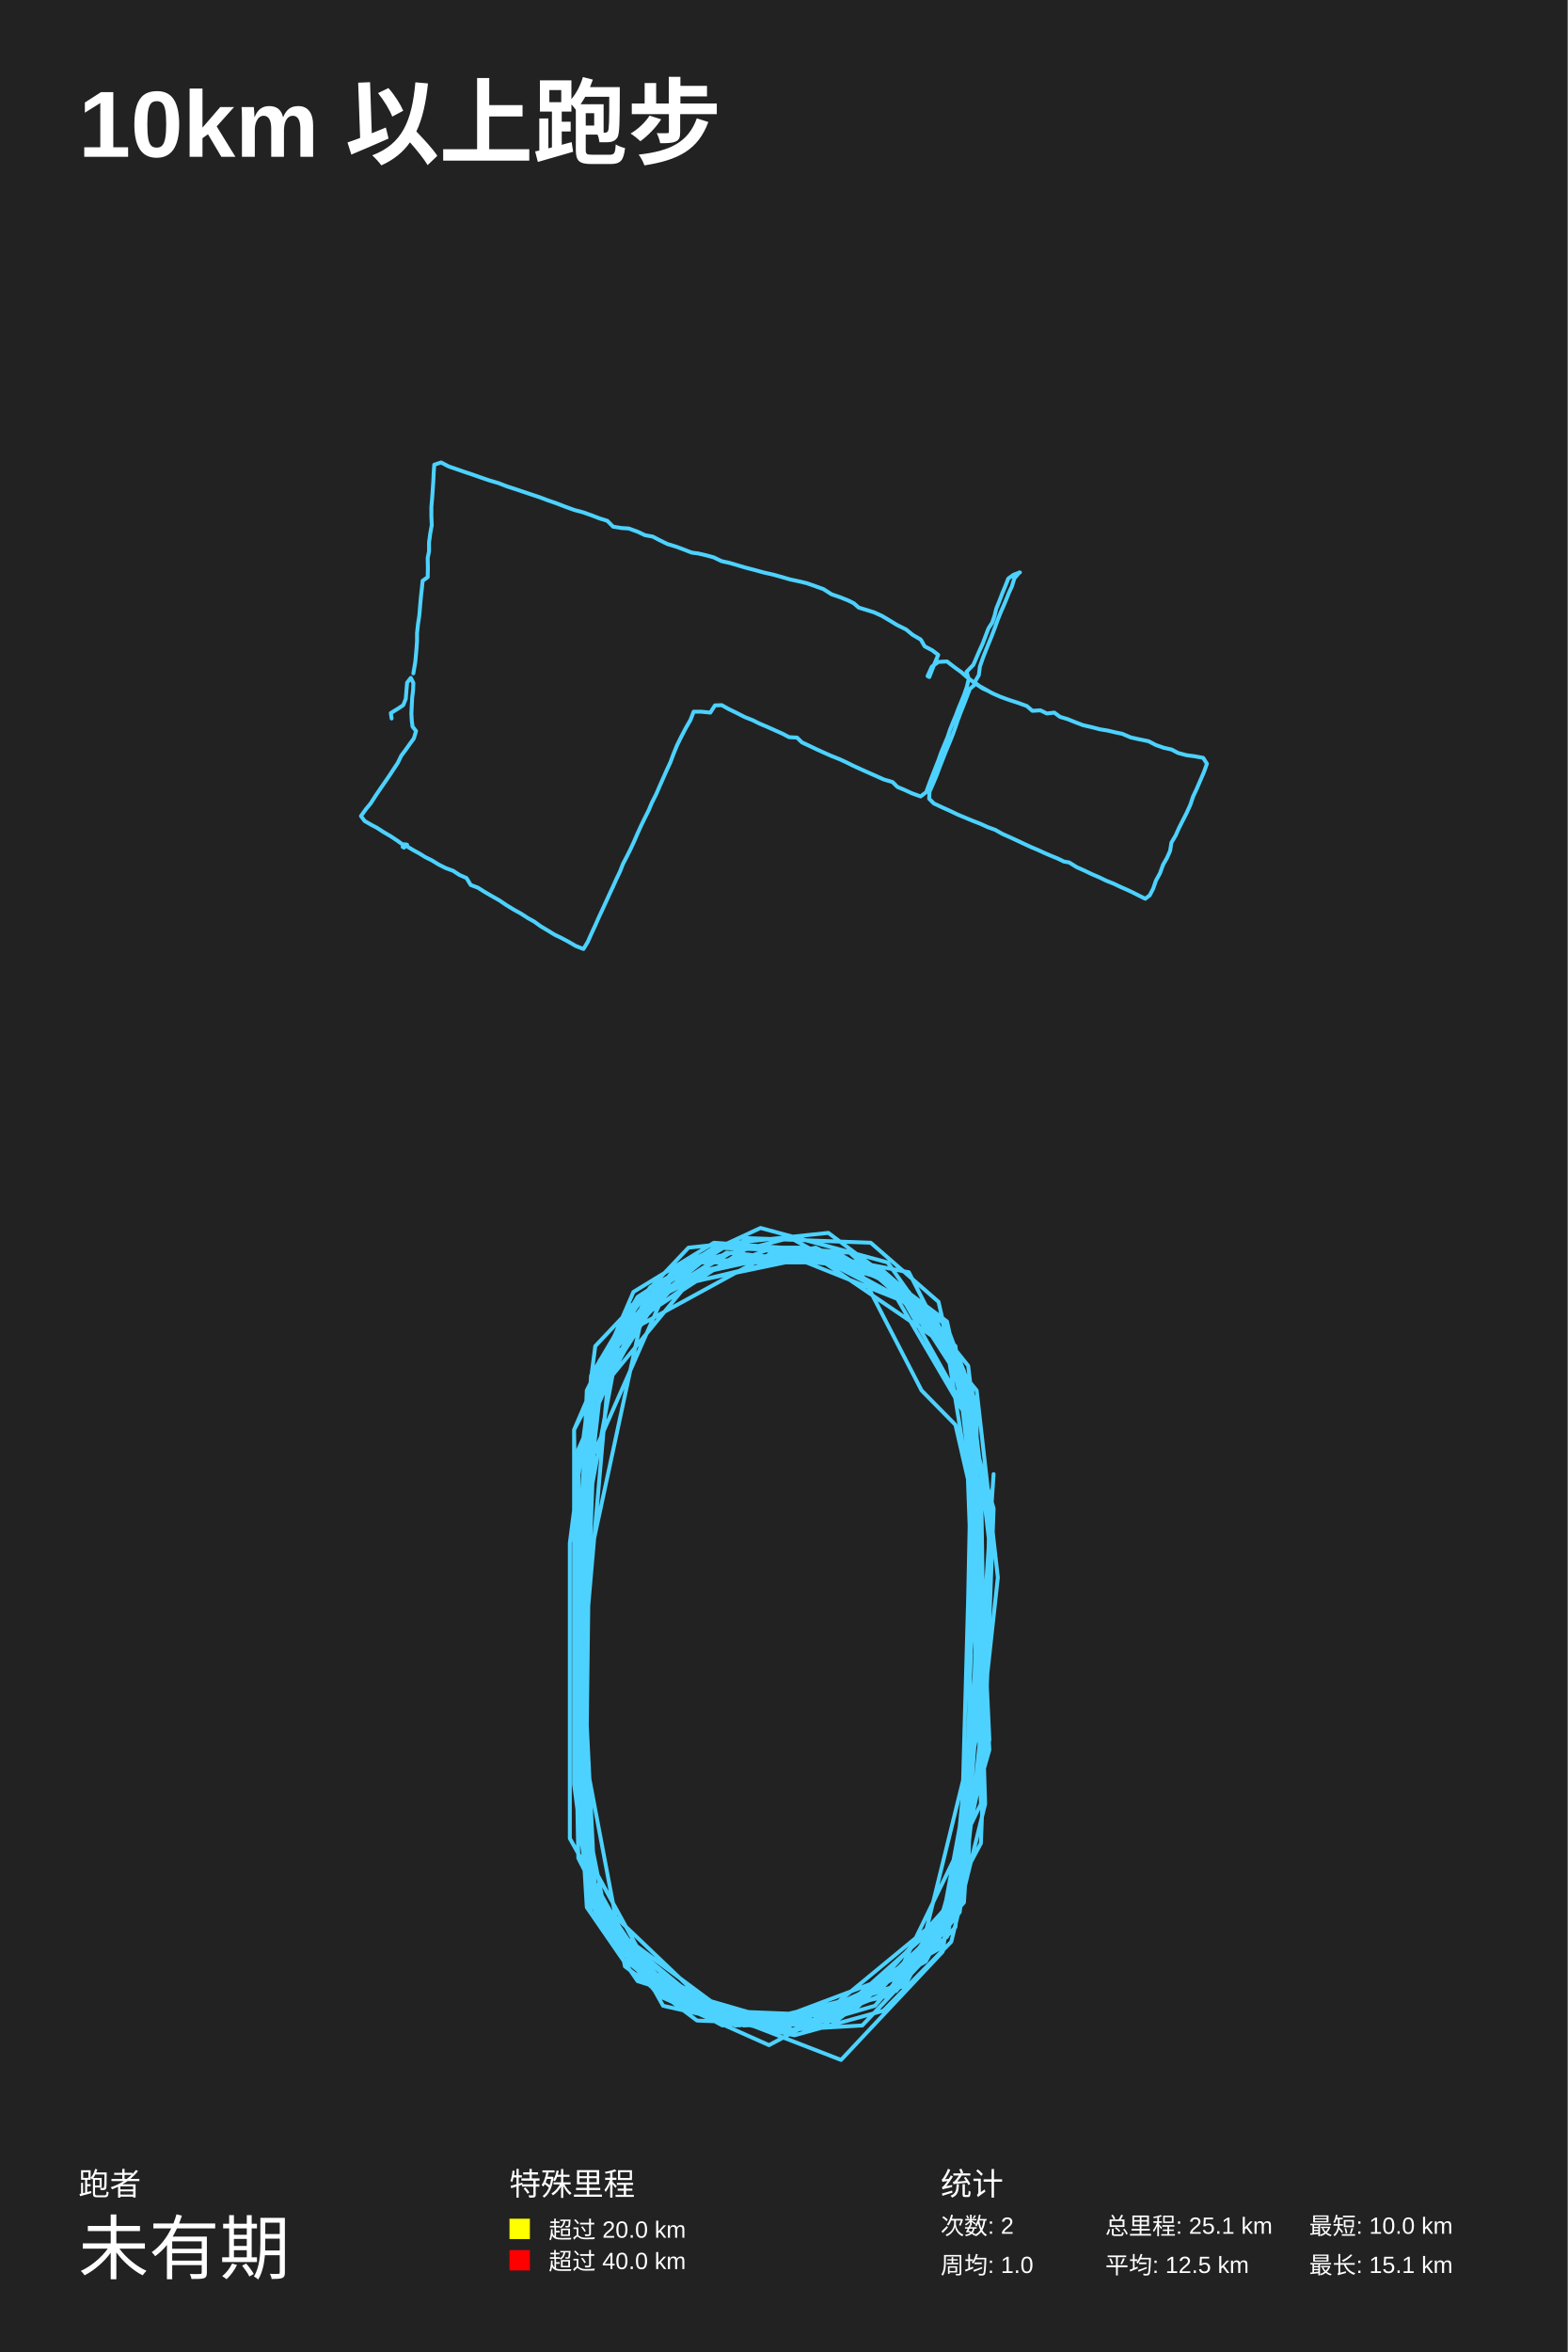
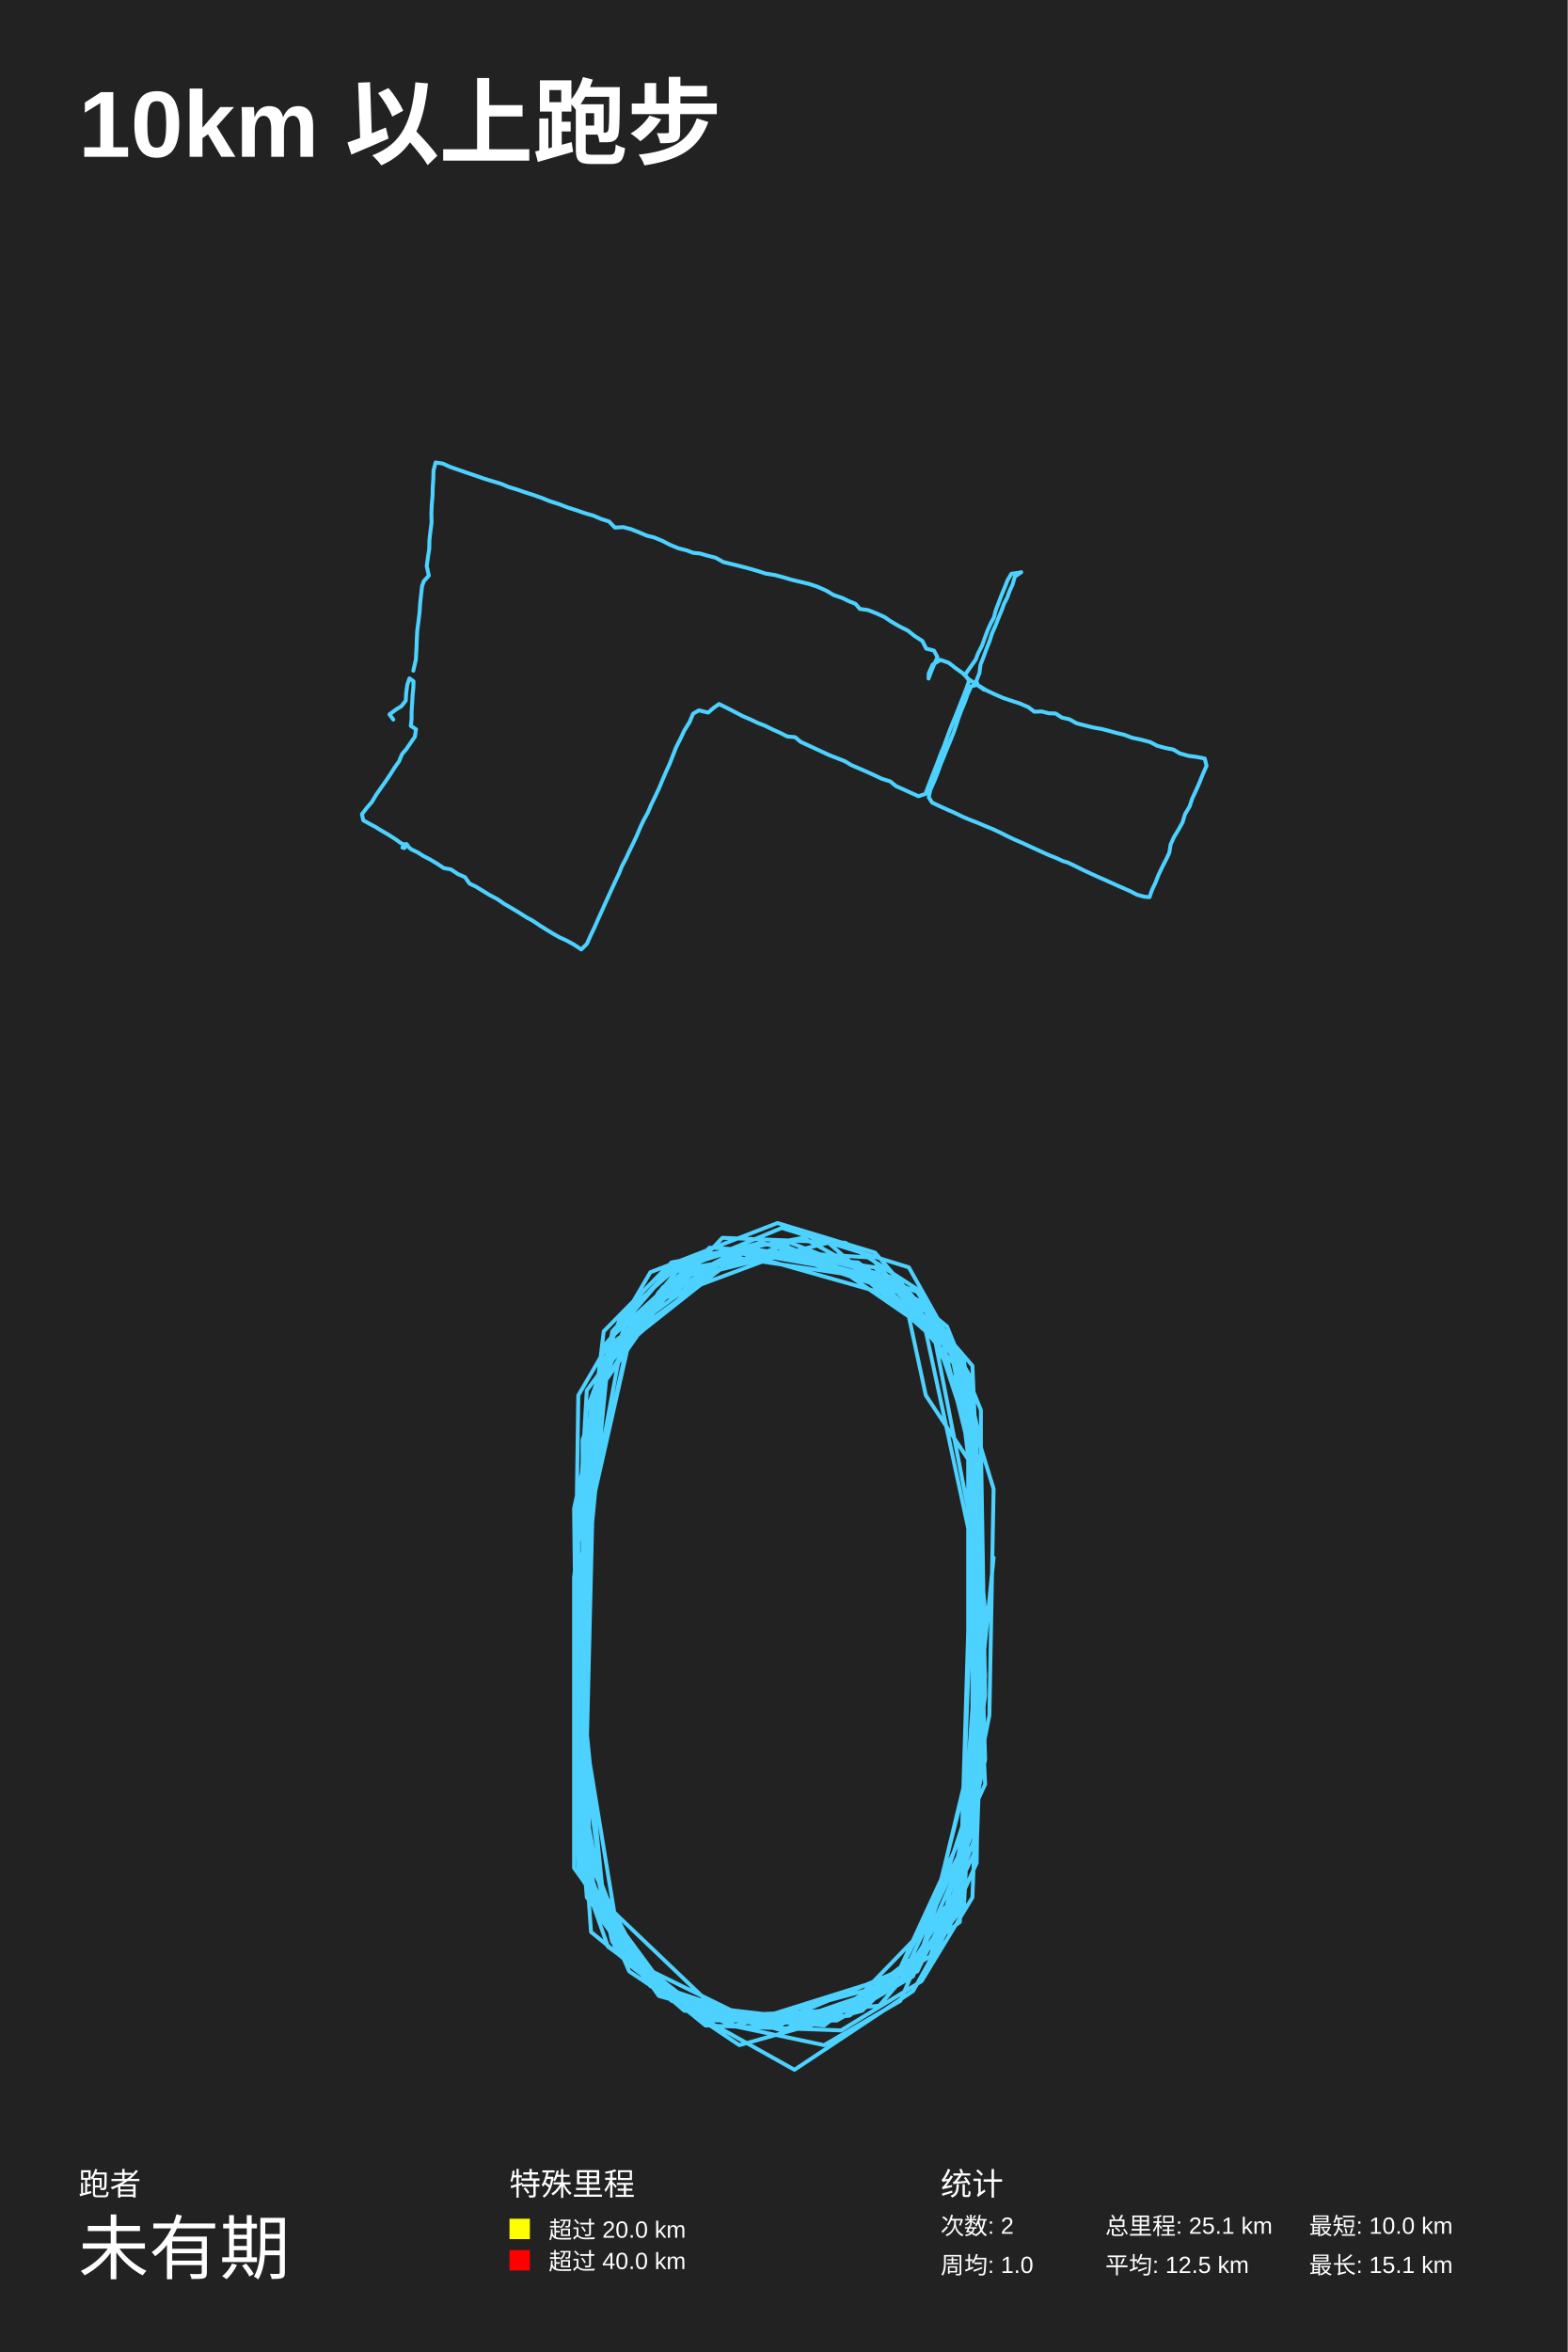
<svg xmlns="http://www.w3.org/2000/svg" baseProfile="full" height="300mm" version="1.1" viewBox="0,0,200,300" width="200mm">
  <defs />
  <rect fill="#222222" height="300" width="200" x="0" y="0" />
  <text fill="#FFFFFF" style="font-size:12px; font-family:Arial; font-weight:bold;" x="10" y="20">10km 以上跑步</text>
  <text fill="#FFFFFF" style="font-size:4px; font-family:Arial" x="10" y="280">跑者</text>
  <text fill="#FFFFFF" style="font-size:9px; font-family:Arial" x="10" y="290">未有期</text>
  <text fill="#FFFFFF" style="font-size:4px; font-family:Arial" x="65" y="280">特殊里程</text>
  <rect fill="yellow" height="2.6" width="2.6" x="65" y="283" />
  <text fill="#FFFFFF" style="font-size:3px; font-family:Arial" x="70" y="285.5">超过 20.0 km</text>
  <rect fill="red" height="2.6" width="2.6" x="65" y="287" />
  <text fill="#FFFFFF" style="font-size:3px; font-family:Arial" x="70" y="289.5">超过 40.0 km</text>
  <text fill="#FFFFFF" style="font-size:4px; font-family:Arial" x="120" y="280">统计</text>
  <text fill="#FFFFFF" style="font-size:3px; font-family:Arial" x="120" y="285">次数: 2</text>
  <text fill="#FFFFFF" style="font-size:3px; font-family:Arial" x="120" y="290">周均: 1.0</text>
  <text fill="#FFFFFF" style="font-size:3px; font-family:Arial" x="141" y="285">总里程: 25.1 km</text>
  <text fill="#FFFFFF" style="font-size:3px; font-family:Arial" x="141" y="290">平均: 12.5 km</text>
  <text fill="#FFFFFF" style="font-size:3px; font-family:Arial" x="167" y="285">最短: 10.0 km</text>
  <text fill="#FFFFFF" style="font-size:3px; font-family:Arial" x="167" y="290">最长: 15.1 km</text>
-   <polyline fill="none" opacity="1" points="52.731,85.891 52.979,84.454 53.103,83.132 53.202,81.81 53.202,80.775 53.325,79.625 53.499,78.475 53.598,77.268 53.697,76.147 53.82,75.055 53.919,74.077 54.563,73.617 54.588,72.496 54.563,71.174 54.736,70.312 54.736,69.191 54.885,68.07 55.082,66.977 55.033,65.827 55.033,64.677 55.132,63.528 55.206,62.464 55.28,61.372 55.33,60.279 55.404,59.273 56.27,58.986 57.26,59.503 58.275,59.848 59.265,60.193 60.304,60.538 61.443,60.94 62.457,61.285 63.621,61.63 64.66,62.033 65.724,62.378 66.665,62.694 67.778,63.068 68.818,63.413 69.882,63.815 71.045,64.218 72.159,64.649 73.272,65.051 74.361,65.339 75.425,65.712 76.465,66.115 77.479,66.431 78.222,67.178 79.286,67.351 80.202,67.408 81.39,67.84 82.305,68.271 83.27,68.443 84.211,68.932 85.151,69.392 86.29,69.737 87.28,70.11 88.245,70.484 89.086,70.599 90.076,70.829 91.041,71.088 92.056,71.576 93.095,71.806 94.258,72.151 95.248,72.439 96.362,72.726 97.401,73.014 98.664,73.301 99.703,73.589 100.792,73.905 101.856,74.135 102.945,74.394 104.009,74.767 105.049,75.141 106.088,75.802 107.177,76.176 108.315,76.636 108.934,76.952 109.553,77.498 110.493,77.785 111.508,78.102 112.522,78.562 113.488,79.136 114.428,79.711 115.591,80.286 116.433,80.976 117.472,81.58 117.967,82.442 118.907,82.931 119.699,83.534 119.229,84.627 118.907,85.46 118.561,86.351 118.338,86.236 118.883,85.029 119.724,84.425 120.813,84.368 121.704,85.058 122.62,85.719 123.412,86.409 124.5,87.242 125.639,87.903 126.654,88.45 127.643,88.881 128.831,89.312 129.821,89.628 131.009,90.059 131.702,90.663 132.742,90.605 133.558,91.008 134.499,90.893 135.241,91.439 136.206,91.726 137.122,92.1 138.186,92.502 139.201,92.732 140.314,93.02 141.354,93.192 142.319,93.422 143.16,93.595 144.249,94.055 145.264,94.285 146.526,94.543 147.467,95.032 148.456,95.377 149.471,95.607 150.288,96.038 151.352,96.325 152.441,96.469 153.505,96.67 153.975,97.417 153.604,98.452 153.084,99.659 152.664,100.637 152.193,101.643 151.872,102.62 151.377,103.712 150.907,104.632 150.412,105.609 149.991,106.558 149.446,107.477 149.273,108.541 148.877,109.432 148.382,110.294 147.986,111.386 147.467,112.335 147.12,113.341 146.675,114.203 146.105,114.634 145.239,114.203 144.447,113.8 143.705,113.456 142.913,113.111 142.071,112.708 141.131,112.335 140.24,111.904 139.3,111.501 138.335,111.041 137.369,110.61 136.404,110.007 135.736,109.892 134.969,109.518 134.127,109.173 133.311,108.828 132.445,108.426 131.554,108.052 130.687,107.65 129.772,107.219 128.831,106.787 127.866,106.356 126.951,105.839 126.06,105.523 125.045,105.063 124.08,104.689 123.115,104.287 122.149,103.885 121.135,103.396 120.17,102.965 119.13,102.476 118.536,101.873 118.586,100.982 119.056,99.918 119.526,98.797 119.897,97.791 120.318,96.728 120.714,95.722 121.11,94.773 121.531,93.738 121.877,92.79 122.174,91.899 122.57,90.835 122.941,89.916 123.362,88.823 123.733,87.875 124.476,87.214 125.367,87.817 126.084,88.133 124.995,87.53 124.327,87.041 124.872,86.121 125.02,85 125.367,83.994 125.738,83.046 126.134,82.068 126.555,81.034 126.926,80.056 127.297,79.021 127.693,78.044 128.064,77.211 128.386,76.434 128.732,75.572 129.104,74.767 129.401,73.79 130.044,73.014 130.118,73.014 129.326,73.301 128.633,73.79 128.287,74.681 127.891,75.63 127.495,76.664 127.099,77.642 126.876,78.562 126.579,79.424 126.109,80.143 125.738,81.12 125.367,82.097 124.946,83.017 124.55,83.937 124.179,84.799 123.313,85.69 123.585,86.61 123.362,87.559 123.016,88.565 122.669,89.427 122.298,90.318 121.951,91.238 121.58,92.129 121.209,93.049 120.887,94.026 120.491,94.974 120.095,95.923 119.749,96.9 119.353,97.906 118.957,98.912 118.561,99.947 118.165,101.039 117.447,101.585 116.334,101.183 115.393,100.752 114.502,100.378 113.859,99.746 112.77,99.429 111.805,98.998 110.765,98.538 109.8,98.107 108.86,97.676 107.994,97.245 107.127,96.843 106.038,96.411 105.197,96.038 104.182,95.578 103.341,95.176 102.302,94.687 101.683,94.083 100.668,94.026 99.852,93.595 98.763,93.106 97.797,92.675 96.907,92.301 96.04,91.87 95.026,91.468 94.011,90.95 92.947,90.433 92.081,89.944 91.214,89.973 90.621,90.893 89.482,90.778 88.492,90.778 88.096,91.813 87.453,92.934 86.884,94.026 86.389,95.032 85.918,96.182 85.522,97.245 85.052,98.251 84.632,99.2 84.137,100.321 83.716,101.298 83.147,102.419 82.751,103.367 82.231,104.402 81.786,105.322 81.315,106.356 80.919,107.276 80.424,108.34 79.979,109.231 79.484,110.179 79.088,111.185 78.618,112.162 78.222,113.053 77.752,114.059 77.331,114.979 76.885,115.956 76.415,116.962 75.92,118.083 75.45,119.089 74.98,120.152 74.435,121.043 73.47,120.669 72.53,120.123 71.614,119.635 70.723,119.204 69.882,118.686 68.966,118.14 68.174,117.565 67.357,117.106 66.417,116.502 65.576,116.042 64.586,115.439 63.695,114.835 62.68,114.26 61.839,113.772 60.973,113.226 60.057,112.881 59.512,111.99 58.646,111.616 57.805,111.07 56.864,110.725 55.949,110.265 55.107,109.748 54.241,109.317 53.499,108.857 52.707,108.426 51.89,107.937 51.544,107.678 51.37,108.023 51.544,108.11 51.816,107.707 51.94,107.765 51.395,107.736 50.677,107.219 49.811,106.644 48.92,106.126 48.079,105.58 47.312,105.178 46.52,104.718 46.049,104.086 46.693,103.195 47.287,102.476 47.881,101.556 48.401,100.78 49.019,99.889 49.613,99.027 50.257,98.05 50.752,97.303 51.197,96.383 51.692,95.722 52.286,94.888 52.806,94.17 53.078,93.25 52.632,92.675 52.533,91.928 52.484,91.008 52.533,89.944 52.583,88.996 52.707,87.961 52.731,87.099 52.41,86.466 51.94,87.07 51.841,88.22 51.766,89.139 51.445,89.944 50.752,90.404 49.861,90.95 49.96,91.64" stroke="#4DD2FF" stroke-dasharray="none" stroke-linecap="round" stroke-linejoin="round" stroke-width="0.5" />
-   <polyline fill="none" opacity="1" points="114.327,253.954 122.436,243.907 125.68,218.163 126.221,193.047 120.814,168.558 105.677,157.256 87.836,159.14 75.942,171.698 72.698,196.814 72.698,234.489 84.592,255.837 101.352,259.605 112.705,256.465 121.355,247.675 125.68,230.093 124.599,195.558 121.895,171.698 108.38,159.767 91.08,158.512 80.808,164.791 73.239,182.372 73.779,220.047 75.401,243.907 94.864,258.349 106.758,257.721 120.814,247.047 125.68,223.814 125.139,187.396 120.274,169.814 110.542,161.651 93.242,158.512 82.97,164.163 76.483,173.582 73.779,198.07 73.779,233.233 76.483,245.163 84.051,254.581 100.811,258.977 111.624,255.837 122.977,242.651 125.139,208.117 123.517,177.977 118.111,167.302 108.38,159.767 91.08,159.14 81.348,165.419 75.401,175.465 73.779,211.256 75.401,240.14 81.348,250.814 91.08,257.721 102.973,258.349 113.786,253.954 122.977,239.512 124.058,204.349 122.977,174.837 113.245,161.023 97.027,156.628 86.214,161.651 74.861,187.396 73.239,207.489 73.779,237 80.808,250.814 93.783,258.349 104.055,257.721 120.814,243.907 126.221,221.93 124.599,187.396 119.733,166.047 111.083,158.512 94.323,157.884 80.267,166.675 74.861,177.349 73.239,216.279 74.861,243.279 81.348,252.698 101.352,258.977 120.274,248.302 125.68,221.303 124.058,177.977 119.192,167.93 100.811,157.884 86.214,161.651 75.401,175.465 73.239,214.396 74.861,241.396 84.592,254.581 94.323,258.349 115.408,253.326 125.139,235.116 126.761,192.419 120.814,171.698 105.136,161.023 89.458,161.023 80.808,167.93 73.239,182.372 73.239,227.582 75.401,243.907 92.161,257.721 108.92,256.465 122.977,240.768 126.221,196.814 123.517,174.209 116.489,165.419 106.758,159.767 88.917,161.023 77.023,173.582 74.32,197.442 74.32,231.977 75.942,243.907 82.97,253.326 92.161,258.349 108.92,256.465 121.355,244.535 124.599,215.651 123.517,180.489 115.408,166.047 99.73,159.767 88.917,162.279 77.564,176.093 74.32,213.14 75.401,242.651 81.889,252.07 97.027,258.349 113.245,254.581 125.139,230.093 124.599,206.861 122.977,176.721 116.489,166.675 105.677,161.023 94.323,160.395 84.051,165.419 74.861,179.861 74.32,215.023 74.861,238.884 79.186,249.558 87.836,256.465 99.189,258.977 110.002,258.349 121.895,245.791 124.599,216.279 124.058,191.791 120.274,168.558 105.677,161.023 92.702,159.767 82.97,166.047 76.483,176.721 74.32,200.582 75.401,240.14 81.348,250.186 89.998,256.465 101.352,257.721 112.164,253.954 119.733,245.791 126.221,223.186 123.517,181.116 114.327,165.419 104.055,159.767 88.376,163.535 79.186,169.814 74.861,193.047 73.779,227.582 76.483,244.535 88.376,256.465 104.595,257.721 118.652,248.302 123.517,238.256 124.599,205.605 124.599,179.233 120.814,169.186 112.164,161.651 95.405,159.14 81.889,167.93 74.861,200.582 74.861,238.884 82.97,253.326 97.567,258.977 107.298,262.744 120.274,248.93 123.517,225.698 124.058,191.163 121.895,181.744 117.57,177.349 109.461,161.651 93.242,159.767 83.511,165.419 74.861,179.861 73.779,219.419 79.726,250.814 88.917,257.721 105.136,258.349 121.355,243.907 124.599,211.256 124.599,179.233 115.949,162.279 99.73,159.14 81.348,169.186 75.942,179.233 74.32,223.186 74.861,239.512 84.051,253.326 99.189,257.721 114.327,253.326 121.895,244.535 125.139,211.884 124.058,178.605 115.949,164.791 106.217,159.767 85.133,164.163 75.401,177.349 73.779,220.047 74.861,241.396 84.051,254.581 98.108,260.86 118.111,250.186 122.977,240.768 127.302,201.21 124.599,177.349 113.245,163.535 102.973,159.14 92.161,159.14 82.43,165.419 73.779,184.884 74.32,229.465 77.564,245.791 89.998,256.465 100.811,258.349 115.949,251.442 122.436,242.651 123.517,203.721 124.058,177.349 114.327,164.163 104.055,159.14 84.051,163.535 75.401,176.721 74.861,220.047 75.942,242.023 91.08,256.465 106.758,257.093 119.733,247.675 124.599,221.303 124.599,182.372 121.895,172.326 114.327,163.535 98.648,159.14 83.511,164.791 76.483,173.582 74.32,204.977 75.401,237.628 82.97,251.442 97.027,258.349 117.03,250.814 124.599,220.047 126.761,188.023" stroke="#4DD2FF" stroke-dasharray="none" stroke-linecap="round" stroke-linejoin="round" stroke-width="0.5" />
+   <polyline fill="none" opacity="1" points="52.731,85.546 53.053,84.138 53.127,82.787 53.177,81.494 53.226,80.487 53.375,79.338 53.523,78.159 53.598,76.981 53.721,75.86 53.845,74.767 54.068,74.135 54.711,73.416 54.439,72.209 54.612,70.944 54.761,70.053 54.786,68.903 54.909,67.782 55.058,66.69 55.033,65.54 55.082,64.333 55.181,63.269 55.206,62.205 55.28,61.027 55.305,60.021 55.577,58.986 56.493,59.129 57.508,59.589 58.522,59.934 59.512,60.279 60.527,60.624 61.69,61.027 62.705,61.343 63.868,61.688 64.907,62.119 65.947,62.435 66.937,62.78 68.026,63.125 69.09,63.499 70.154,63.93 71.317,64.304 72.431,64.735 73.52,65.08 74.609,65.454 75.698,65.77 76.712,66.201 77.702,66.517 78.445,67.293 79.509,67.236 80.499,67.495 81.588,67.926 82.528,68.328 83.468,68.558 84.508,68.989 85.448,69.478 86.562,69.938 87.601,70.197 88.443,70.513 89.284,70.599 90.299,70.887 91.313,71.145 92.279,71.691 93.343,71.95 94.506,72.238 95.496,72.496 96.61,72.813 97.674,73.157 98.911,73.359 99.975,73.646 101.039,73.962 102.128,74.221 103.217,74.48 104.257,74.825 105.37,75.313 106.335,75.888 107.499,76.291 108.315,76.693 109.132,77.009 109.701,77.67 110.741,77.814 111.83,78.245 112.844,78.705 113.686,79.28 114.725,79.884 115.814,80.43 116.68,81.12 117.67,81.752 118.165,82.73 119.155,82.988 119.6,83.822 119.105,84.885 118.759,85.748 118.462,86.552 118.487,85.891 118.982,84.77 119.996,84.167 121.036,84.54 121.927,85.23 122.818,85.863 123.585,86.639 124.773,87.415 125.886,88.076 126.926,88.565 127.916,88.996 129.079,89.398 130.069,89.714 131.207,90.203 131.95,90.778 132.915,90.749 133.781,90.979 134.672,91.008 135.464,91.525 136.454,91.755 137.32,92.244 138.409,92.531 139.448,92.79 140.587,92.991 141.577,93.25 142.517,93.508 143.383,93.71 144.472,94.112 145.561,94.342 146.749,94.658 147.615,95.118 148.679,95.405 149.694,95.607 150.511,96.095 151.624,96.411 152.713,96.555 153.703,96.756 153.926,97.676 153.456,98.74 152.985,99.918 152.565,100.867 152.094,101.873 151.773,102.85 151.179,103.856 150.857,104.919 150.337,105.839 149.793,106.73 149.347,107.707 149.174,108.771 148.753,109.662 148.308,110.524 147.813,111.559 147.417,112.565 146.972,113.513 146.65,114.433 145.982,114.375 145.041,114.117 144.274,113.714 143.507,113.369 142.715,113.024 141.824,112.622 140.933,112.22 140.017,111.817 139.077,111.386 138.087,110.926 137.171,110.466 136.206,110.007 135.612,109.834 134.746,109.432 133.929,109.116 133.088,108.742 132.222,108.34 131.331,107.937 130.465,107.535 129.524,107.132 128.609,106.701 127.643,106.213 126.728,105.782 125.738,105.379 124.797,104.977 123.832,104.603 122.867,104.201 121.927,103.741 120.887,103.281 119.922,102.85 118.907,102.361 118.487,101.7 118.685,100.752 119.18,99.659 119.625,98.538 120.021,97.446 120.417,96.498 120.813,95.492 121.209,94.543 121.63,93.508 121.951,92.589 122.273,91.611 122.644,90.605 123.09,89.542 123.436,88.565 123.907,87.53 124.674,87.357 125.565,87.99 125.738,87.99 124.748,87.386 124.55,86.869 124.946,85.863 125.094,84.77 125.49,83.764 125.837,82.816 126.233,81.81 126.579,80.746 127,79.798 127.396,78.792 127.792,77.843 128.089,77.009 128.485,76.262 128.807,75.371 129.178,74.566 129.475,73.531 130.291,72.985 129.871,73.071 129.029,73.186 128.534,74.02 128.188,74.911 127.767,75.917 127.396,76.894 127.025,77.872 126.802,78.763 126.381,79.539 126.01,80.372 125.639,81.35 125.292,82.327 124.797,83.304 124.476,84.138 123.907,84.943 123.115,86.064 123.634,86.84 123.288,87.817 122.917,88.795 122.57,89.657 122.224,90.548 121.852,91.468 121.481,92.359 121.11,93.307 120.764,94.256 120.417,95.204 120.021,96.153 119.65,97.159 119.254,98.165 118.858,99.171 118.462,100.206 118.066,101.269 117.175,101.556 116.086,101.068 115.146,100.637 114.304,100.263 113.562,99.659 112.522,99.343 111.557,98.883 110.543,98.423 109.553,97.992 108.612,97.59 107.796,97.101 106.781,96.699 105.816,96.325 104.826,95.865 103.96,95.463 102.97,95.003 102.153,94.629 101.435,94.026 100.445,93.94 99.48,93.451 98.515,93.02 97.575,92.56 96.684,92.215 95.719,91.755 94.778,91.353 93.615,90.749 92.724,90.289 91.734,89.801 91.041,90.289 90.348,90.893 89.16,90.605 88.418,91.037 87.973,92.1 87.28,93.221 86.785,94.285 86.265,95.291 85.819,96.44 85.399,97.504 84.953,98.481 84.533,99.458 84.062,100.579 83.617,101.528 83.072,102.649 82.676,103.597 82.107,104.632 81.687,105.523 81.241,106.586 80.82,107.477 80.301,108.541 79.88,109.46 79.335,110.495 78.989,111.386 78.519,112.363 78.098,113.283 77.653,114.26 77.232,115.18 76.786,116.186 76.316,117.221 75.821,118.341 75.351,119.319 74.881,120.382 74.163,121.101 73.198,120.468 72.307,119.98 71.367,119.549 70.55,119.089 69.61,118.514 68.793,117.997 67.976,117.451 67.135,116.991 66.194,116.387 65.378,115.899 64.289,115.266 63.472,114.691 62.433,114.145 61.641,113.657 60.7,113.082 59.908,112.708 59.314,111.875 58.448,111.501 57.533,110.898 56.617,110.725 55.751,110.15 54.885,109.633 53.994,109.173 53.325,108.742 52.484,108.34 51.816,107.793 51.519,107.765 51.346,108.11 51.593,108.167 51.841,107.65 52.014,107.822 51.222,107.592 50.504,107.075 49.613,106.5 48.722,105.983 47.881,105.465 47.114,105.063 46.346,104.632 46.173,103.856 46.817,103.022 47.435,102.304 48.005,101.355 48.549,100.579 49.217,99.631 49.762,98.826 50.38,97.849 50.9,97.13 51.296,96.182 51.841,95.549 52.41,94.716 52.929,93.968 53.078,93.02 52.41,92.589 52.509,91.698 52.509,90.778 52.583,89.657 52.632,88.766 52.731,87.731 52.756,86.897 52.236,86.524 51.964,87.329 51.816,88.45 51.766,89.369 51.197,90.088 50.578,90.462 49.687,91.123 50.182,91.784" stroke="#4DD2FF" stroke-dasharray="none" stroke-linecap="round" stroke-linejoin="round" stroke-width="0.5" />
+   <polyline fill="none" opacity="1" points="119.192,249.558 124.599,237.628 125.139,199.326 124.058,174.209 111.624,159.767 99.189,156.0 82.97,162.279 73.779,177.977 73.239,215.651 75.401,246.419 89.998,258.349 107.298,258.977 117.57,252.698 124.058,242.023 125.139,213.14 123.517,177.349 118.652,166.675 102.433,157.884 85.673,161.023 77.023,169.814 73.239,201.21 73.239,238.256 84.051,253.326 100.811,258.977 117.03,251.442 124.599,235.744 125.68,205.605 122.977,174.837 115.949,165.419 99.189,158.512 87.836,160.395 79.186,167.93 74.861,179.861 73.779,215.651 74.32,239.512 79.726,250.186 89.458,257.721 106.758,257.721 116.489,252.07 125.139,225.698 124.599,189.907 121.355,172.326 113.786,162.907 97.027,158.512 85.673,161.651 78.105,169.814 74.32,193.047 74.32,228.837 77.564,245.791 85.673,255.209 97.027,258.349 108.38,257.093 117.57,249.558 124.599,221.93 124.599,186.14 117.57,164.791 107.839,158.512 92.161,157.884 80.267,170.442 75.401,192.419 73.779,227.582 74.861,242.023 84.592,253.954 99.189,258.349 113.786,253.326 125.68,227.582 124.599,204.977 124.058,176.093 115.949,161.651 99.73,156.628 84.592,162.907 77.023,171.698 73.779,194.303 73.779,237.628 77.564,248.302 90.539,257.721 112.164,255.837 122.977,243.279 125.139,199.326 121.895,172.326 111.083,160.395 90.539,159.14 78.105,170.442 73.239,192.419 73.779,236.372 80.808,250.814 89.458,257.093 105.136,258.349 122.436,245.163 125.68,213.768 123.517,176.093 114.327,165.419 94.323,159.767 84.592,164.163 74.861,177.349 73.239,204.977 73.779,238.884 82.43,252.698 98.108,258.349 117.57,250.186 125.139,218.791 125.139,179.861 120.814,169.186 111.624,161.651 94.864,159.14 84.051,164.791 75.401,179.233 74.32,215.023 74.861,237.628 78.645,248.93 87.295,256.465 103.514,258.349 113.786,253.326 124.058,233.233 124.599,198.07 119.192,170.442 110.542,162.907 93.783,160.395 80.267,171.07 74.861,194.93 74.32,230.721 78.105,247.675 91.08,257.721 108.38,256.465 120.814,246.419 125.68,224.442 124.599,188.651 120.274,171.07 111.624,162.907 99.73,159.767 88.376,161.651 79.726,169.186 74.32,198.07 74.32,232.605 76.483,244.535 82.97,253.326 93.242,258.349 105.136,260.86 114.867,255.209 124.058,233.861 124.058,210 123.517,179.861 116.489,165.419 99.189,159.767 87.295,162.279 78.645,171.07 74.861,183 74.32,222.558 77.564,245.791 85.673,253.954 95.945,257.721 106.758,256.465 116.489,250.186 122.436,240.768 125.139,202.465 118.111,169.814 109.461,162.279 98.648,160.395 83.511,166.047 76.483,175.465 74.32,210 74.32,238.884 83.511,253.326 93.783,258.349 114.867,252.698 121.895,243.907 125.68,216.279 125.139,184.256 122.977,174.209 117.03,164.791 100.811,158.512 85.673,164.163 75.942,177.977 74.861,222.558 79.186,248.93 86.755,255.837 101.352,264.0 116.489,253.954 122.436,243.279 123.517,208.117 123.517,186.14 118.111,177.977 115.949,167.93 104.055,159.767 87.836,161.651 77.023,174.837 73.779,202.465 74.861,241.396 84.051,254.581 99.73,258.977 114.867,252.698 124.058,233.233 125.139,189.279 122.977,173.582 105.677,158.512 90.539,162.279 77.564,173.582 74.861,201.21 74.32,233.861 80.267,249.558 88.376,255.837 104.595,257.721 118.652,249.558 124.599,233.861 124.058,189.279 122.436,173.582 111.624,161.651 94.864,159.767 77.564,172.326 74.32,198.698 73.779,236.372 80.267,251.442 94.323,260.86 110.002,256.465 120.814,245.791 126.221,218.791 126.761,189.907 121.355,172.326 108.38,161.023 97.027,158.512 86.755,161.651 76.483,174.209 74.32,207.489 75.401,240.768 85.133,253.954 94.864,257.721 106.217,257.093 119.733,247.675 124.599,226.326 124.599,182.372 121.355,172.326 109.461,161.023 93.783,159.767 77.564,171.698 74.32,198.698 74.861,237 81.889,250.814 95.945,257.721 115.949,251.442 122.436,242.651 124.058,199.326 124.058,177.349 118.111,167.302 109.461,161.023 93.242,159.767 79.726,169.186 74.32,183.628 74.32,215.651 77.023,242.651 92.161,257.093 107.839,256.465 122.436,241.396 126.761,198.698" stroke="#4DD2FF" stroke-dasharray="none" stroke-linecap="round" stroke-linejoin="round" stroke-width="0.5" />
</svg>
